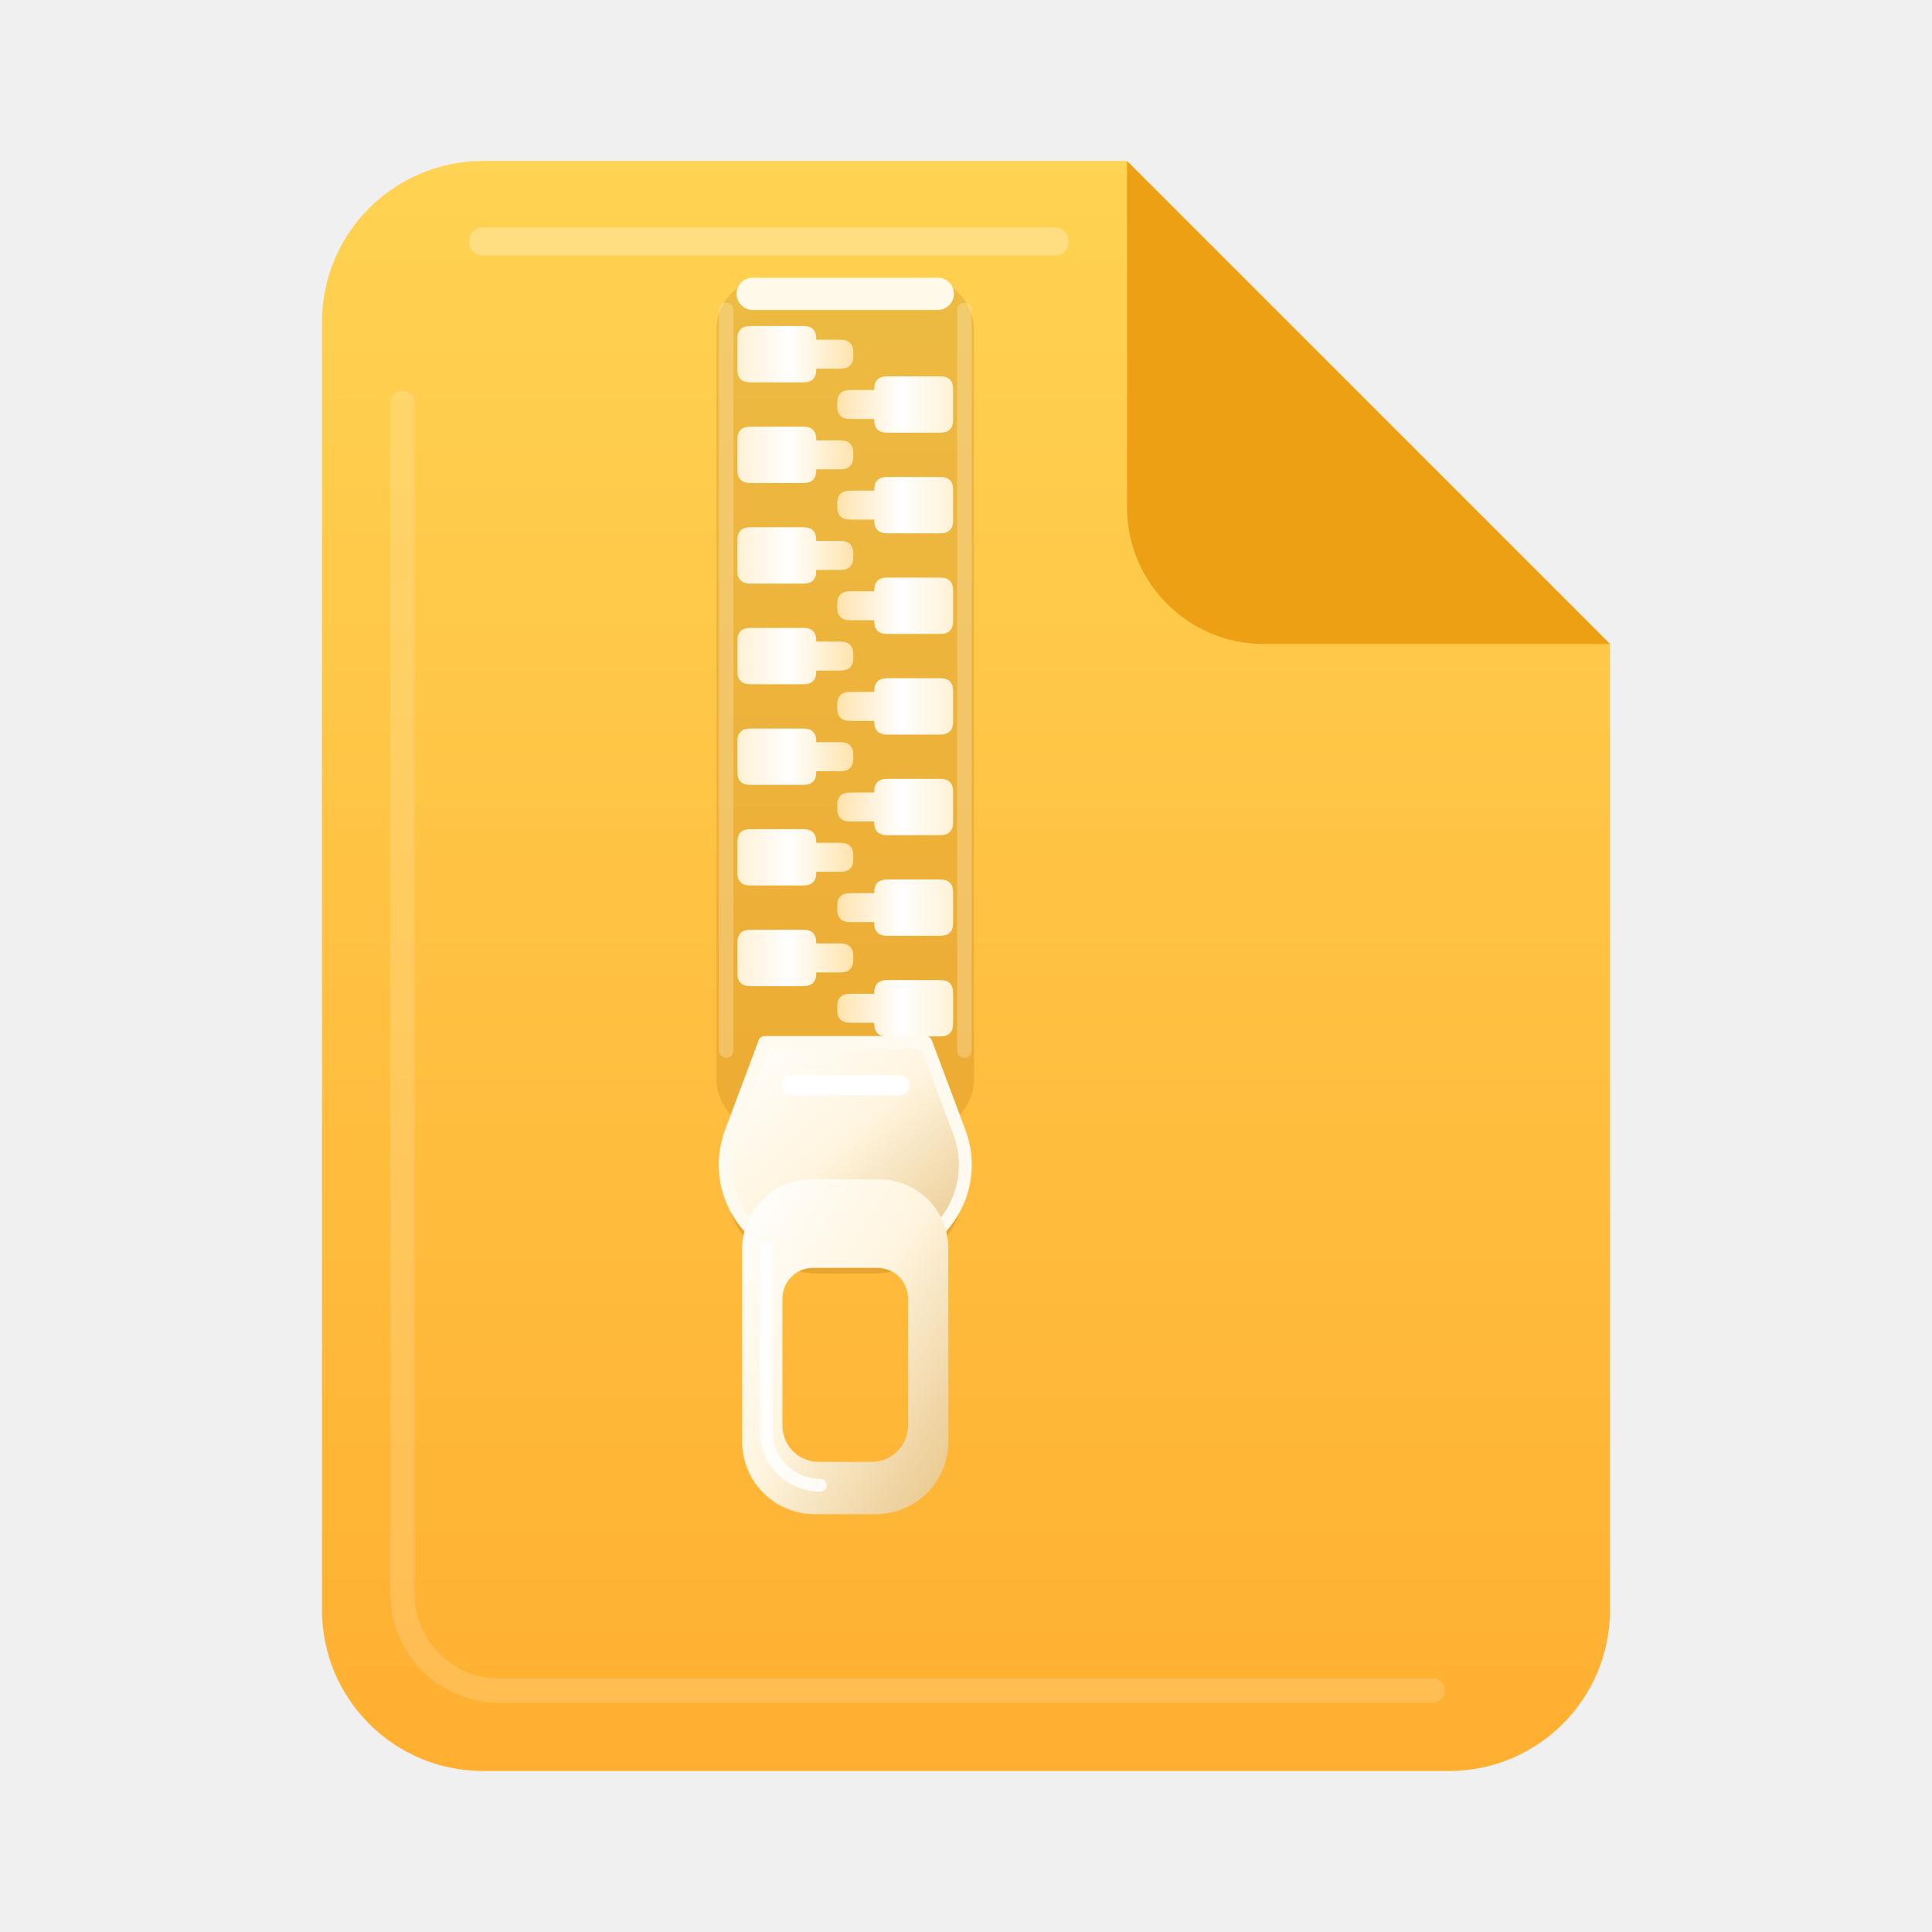
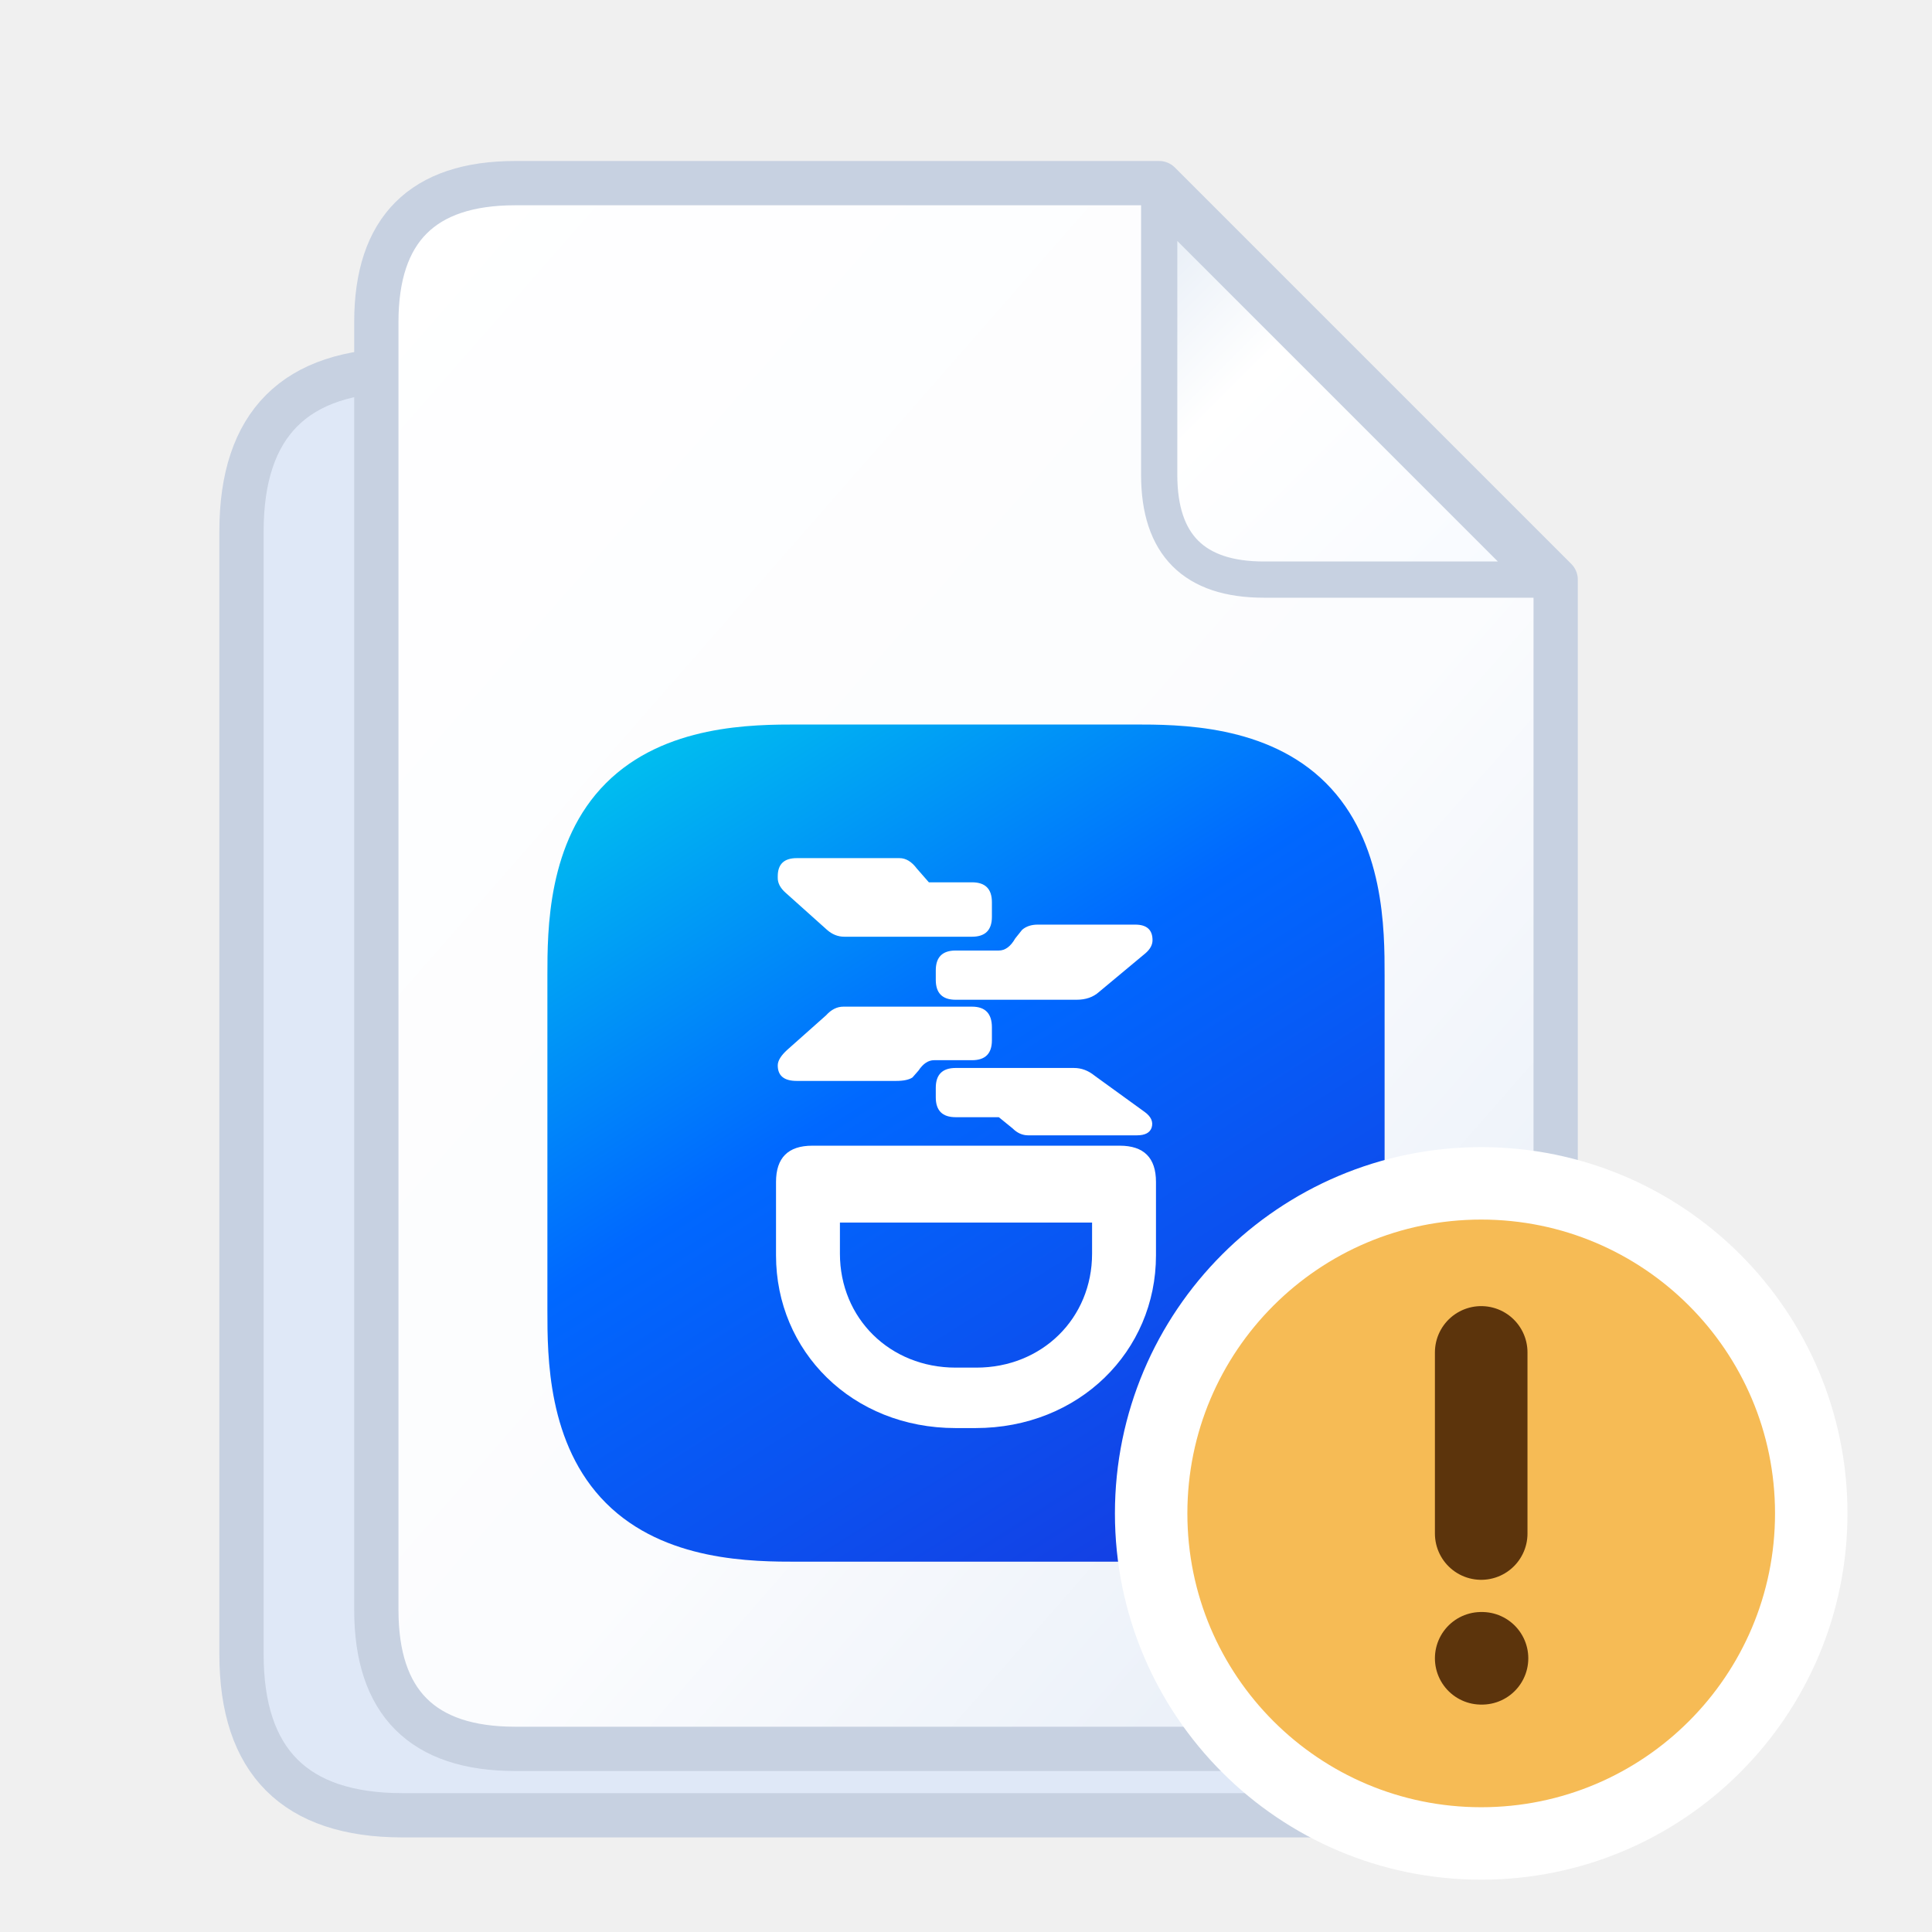
<svg xmlns="http://www.w3.org/2000/svg" width="24" height="24" viewBox="0 0 24 24" fill="none" stroke="#20232a" stroke-width="1.5" stroke-linecap="round" stroke-linejoin="round">
+   <path d="M5 4.6H14L18.2 8.8V21Q18.2 22.55 16.65 22.55H5Q3 22.55 3 20.55V6.6Q3 4.6 5 4.6Z" fill="#dfe8f7" stroke="#c7d1e1" stroke-width=".55" />
  <defs>
-     <linearGradient id="sky" x2="0" y2="1">
-       <stop stop-color="#c1edff" />
-       <stop offset="1" stop-color="#85d3fb" />
+     <linearGradient id="archive-brand-blue" x1=".15" y1="0" x2=".78" y2="1">
+       <stop stop-color="#00beef" />
+       <stop offset=".42" stop-color="#0068ff" />
+       <stop offset="1" stop-color="#153de2" />
    </linearGradient>
-     <linearGradient id="blue" x2="0" y2="1">
-       <stop stop-color="#5bb5ff" />
-       <stop offset=".6" stop-color="#327dff" />
-       <stop offset="1" stop-color="#1758f2" />
+     <linearGradient id="archive-brand-paper" x1="0" y1="0" x2=".85" y2="1">
+       <stop stop-color="#fff" />
+       <stop offset=".62" stop-color="#fbfcfe" />
+       <stop offset="1" stop-color="#e6edf7" />
    </linearGradient>
-     <linearGradient id="amber-warning" x2="0" y2="1">
-       <stop stop-color="#ffc838" />
-       <stop offset="1" stop-color="#f88618" />
-     </linearGradient>
-     <linearGradient id="amber-conflict" x2="0" y2="1">
-       <stop stop-color="#fff0c8" />
-       <stop offset="1" stop-color="#ffd178" />
-     </linearGradient>
-     <linearGradient id="amber-archive" x2="0" y2="1">
-       <stop stop-color="#ffd353" />
-       <stop offset="1" stop-color="#ffaf30" />
-     </linearGradient>
-     <linearGradient id="amber-image" x2="0" y2="1">
-       <stop stop-color="#ffe5b4" />
-       <stop offset="1" stop-color="#ffd188" />
+     <linearGradient id="archive-brand-fold" x1="0" y1="0" x2="1" y2="1">
+       <stop stop-color="#e3ebf5" />
+       <stop offset=".35" stop-color="#fff" />
+       <stop offset="1" stop-color="#f7faff" />
    </linearGradient>
  </defs>
-   <path fill="url(#amber-archive)" stroke="none" d="M6 2h8l6 6v12a2 2 0 0 1-2 2H6a2 2 0 0 1-2-2V4a2 2 0 0 1 2-2Z" />
-   <path fill="#eea015" stroke="none" d="M14 2v4.3A1.7 1.7 0 0 0 15.7 8H20Z" />
-   <path d="M5 5v14.8A1.2 1.2 0 0 0 6.2 21h11.6" stroke="white" stroke-opacity=".16" stroke-width=".3" />
-   <path d="M6 3h7.1" stroke="white" stroke-opacity=".28" stroke-width=".35" />
-   <defs>
-     <linearGradient id="zip-warm-teeth" x1="0" y1="0" x2="1" y2="0">
-       <stop stop-color="#fff1d5" />
-       <stop offset=".45" stop-color="#fff" />
-       <stop offset="1" stop-color="#ffe3ac" />
-     </linearGradient>
-     <linearGradient id="zip-warm-metal" x1="0" y1="0" x2="1" y2="1">
-       <stop stop-color="#fff" />
-       <stop offset=".48" stop-color="#fff5df" />
-       <stop offset="1" stop-color="#e8c586" />
-     </linearGradient>
-   </defs>
-   <rect x="8.9" y="3.45" width="3.2" height="10.6" rx=".65" fill="#a8660e" fill-opacity=".2" stroke="none" />
-   <path d="M9.02 3.85v9.2m2.96-9.2v9.2" stroke="#fff1d1" stroke-opacity=".3" stroke-width=".18" />
-   <rect x="9.15" y="3.45" width="2.7" height=".4" rx=".2" fill="#fff9e9" stroke="none" />
-   <g fill="url(#zip-warm-teeth)" stroke="none">
-     <path d="M9.32 4.05h.66q.16 0 .16.16v.01h.3q.16 0 .16.16v.04q0 .16-.16.16h-.3v.01q0 .16-.16.16h-.66q-.16 0-.16-.16v-.38q0-.16.16-.16Z" />
-     <g transform="translate(21 .625) scale(-1 1)">
-       <path d="M9.32 4.05h.66q.16 0 .16.16v.01h.3q.16 0 .16.16v.04q0 .16-.16.16h-.3v.01q0 .16-.16.16h-.66q-.16 0-.16-.16v-.38q0-.16.16-.16Z" />
-     </g>
-     <path d="M9.32 5.30h.66q.16 0 .16.16v.01h.3q.16 0 .16.16v.04q0 .16-.16.16h-.3v.01q0 .16-.16.16h-.66q-.16 0-.16-.16v-.38q0-.16.16-.16Z" />
-     <g transform="translate(21 .625) scale(-1 1)">
-       <path d="M9.32 5.30h.66q.16 0 .16.16v.01h.3q.16 0 .16.16v.04q0 .16-.16.16h-.3v.01q0 .16-.16.16h-.66q-.16 0-.16-.16v-.38q0-.16.16-.16Z" />
-     </g>
-     <path d="M9.32 6.55h.66q.16 0 .16.16v.01h.3q.16 0 .16.16v.04q0 .16-.16.16h-.3v.01q0 .16-.16.16h-.66q-.16 0-.16-.16v-.38q0-.16.16-.16Z" />
-     <g transform="translate(21 .625) scale(-1 1)">
-       <path d="M9.32 6.55h.66q.16 0 .16.16v.01h.3q.16 0 .16.16v.04q0 .16-.16.16h-.3v.01q0 .16-.16.16h-.66q-.16 0-.16-.16v-.38q0-.16.16-.16Z" />
-     </g>
-     <path d="M9.32 7.80h.66q.16 0 .16.16v.01h.3q.16 0 .16.16v.04q0 .16-.16.16h-.3v.01q0 .16-.16.16h-.66q-.16 0-.16-.16v-.38q0-.16.16-.16Z" />
-     <g transform="translate(21 .625) scale(-1 1)">
-       <path d="M9.32 7.80h.66q.16 0 .16.16v.01h.3q.16 0 .16.16v.04q0 .16-.16.16h-.3v.01q0 .16-.16.16h-.66q-.16 0-.16-.16v-.38q0-.16.16-.16Z" />
-     </g>
-     <path d="M9.32 9.05h.66q.16 0 .16.16v.01h.3q.16 0 .16.16v.04q0 .16-.16.16h-.3v.01q0 .16-.16.16h-.66q-.16 0-.16-.16v-.38q0-.16.16-.16Z" />
-     <g transform="translate(21 .625) scale(-1 1)">
-       <path d="M9.32 9.05h.66q.16 0 .16.16v.01h.3q.16 0 .16.16v.04q0 .16-.16.16h-.3v.01q0 .16-.16.16h-.66q-.16 0-.16-.16v-.38q0-.16.16-.16Z" />
-     </g>
-     <path d="M9.32 10.30h.66q.16 0 .16.16v.01h.3q.16 0 .16.16v.04q0 .16-.16.16h-.3v.01q0 .16-.16.16h-.66q-.16 0-.16-.16v-.38q0-.16.16-.16Z" />
-     <g transform="translate(21 .625) scale(-1 1)">
-       <path d="M9.32 10.30h.66q.16 0 .16.16v.01h.3q.16 0 .16.16v.04q0 .16-.16.16h-.3v.01q0 .16-.16.16h-.66q-.16 0-.16-.16v-.38q0-.16.16-.16Z" />
-     </g>
-     <path d="M9.32 11.55h.66q.16 0 .16.16v.01h.3q.16 0 .16.16v.04q0 .16-.16.16h-.3v.01q0 .16-.16.16h-.66q-.16 0-.16-.16v-.38q0-.16.16-.16Z" />
-     <g transform="translate(21 .625) scale(-1 1)">
-       <path d="M9.32 11.55h.66q.16 0 .16.16v.01h.3q.16 0 .16.16v.04q0 .16-.16.16h-.3v.01q0 .16-.16.16h-.66q-.16 0-.16-.16v-.38q0-.16.16-.16Z" />
-     </g>
+   <path fill="url(#archive-brand-paper)" stroke="#c7d1e1" stroke-width=".55" d="M6.4 2.275H14.4L19.325 7.2V20.4Q19.325 21.725 18 21.725H6.4Q4.675 21.725 4.675 20V4Q4.675 2.275 6.4 2.275Z" />
+   <path fill="url(#archive-brand-fold)" stroke="#c7d1e1" stroke-width=".45" d="M14.4 2.45V5.9Q14.4 7.2 15.7 7.2H19.15Z" />
+   <path d="M9.92 9H14.08C14.648 9 15.744 9 16.472 9.728C17.2 10.456 17.2 11.552 17.2 12.12V16.28C17.2 16.848 17.2 17.944 16.472 18.672C15.744 19.4 14.648 19.4 14.08 19.4H9.92C9.352 19.4 8.256 19.4 7.528 18.672C6.8 17.944 6.8 16.848 6.8 16.28V12.12C6.8 11.552 6.8 10.456 7.528 9.728C8.256 9 9.352 9 9.92 9Z" fill="url(#archive-brand-blue)" stroke="none" />
+   <g fill="#fff" stroke="none" transform="translate(9.64 10.66) scale(0.01072727) translate(-407 -325)">
+     <path d="M431 325H550Q561 325 570 337L584 353H634Q657 353 657 376V393Q657 416 634 416H486Q475 416 466 408L418 365Q409 357 409 348V346Q409 325 431 325Z" fill-rule="evenodd" />
+     <path d="M615 432H665Q676 432 684 418L692 408Q699 402 710 402H823Q843 402 843 420Q843 428 835 435L781 480Q771 489 755 489H615Q592 489 592 466V455Q592 432 615 432Z" fill-rule="evenodd" />
+     <path d="M485 497H634Q657 497 657 521V536Q657 559 634 559H590Q580 559 572 571L565 579Q559 583 546 583H431Q409 583 409 565Q409 557 420 547L465 507Q474 497 485 497Z" fill-rule="evenodd" />
+     <path d="M615 568H752Q765 568 776 577L834 619Q845 627 842 637Q839 646 825 646H699Q689 646 681 638L665 625H615Q592 625 592 602V591Q592 568 615 568Z" fill-rule="evenodd" />
+     <path d="M449 658H805Q847 658 847 700V785C847 896 758 985 638 985H615C495 985 407 896 407 785V700Q407 658 449 658Z M481 747H773V783C773 858 715 915 639 915H615C539 915 481 858 481 783Z" fill-rule="evenodd" />
  </g>
-   <path d="M9.5 12.95h2l.42 1.12a1.15 1.15 0 0 1-1.08 1.55h-.68a1.15 1.15 0 0 1-1.08-1.55Z" fill="#a8660e" fill-opacity=".25" stroke="none" transform="translate(0 .2)" />
-   <path d="M9.5 12.95h2l.42 1.12a1.15 1.15 0 0 1-1.08 1.55h-.68a1.15 1.15 0 0 1-1.08-1.55Z" fill="url(#zip-warm-metal)" stroke="#fffaf0" stroke-width=".16" />
-   <path d="M9.83 13.48h1.34" stroke="white" stroke-width=".25" />
-   <path fill="url(#zip-warm-metal)" stroke="none" fill-rule="evenodd" d="M10.08 14.65h.84a.86.86 0 0 1 .86.86v2.4a.9.9 0 0 1-.9.9h-.76a.9.9 0 0 1-.9-.9v-2.4a.86.86 0 0 1 .86-.86Z M10.1 15.75a.38.38 0 0 0-.38.38v1.58a.45.45 0 0 0 .45.45h.66a.45.45 0 0 0 .45-.45v-1.58a.38.38 0 0 0-.38-.38Z" />
-   <path d="M9.52 15.5v2.28a.67.67 0 0 0 .67.67" stroke="white" stroke-opacity=".85" stroke-width=".16" />
+   <circle cx="18.4" cy="18.8" r="4.1" fill="#f6bb55" stroke="#fff" stroke-width=".9" />
+   <path d="M18.4 16.8v2.25m0 1.55h.01" fill="none" stroke="#5c340c" stroke-width="1.15" />
</svg>
